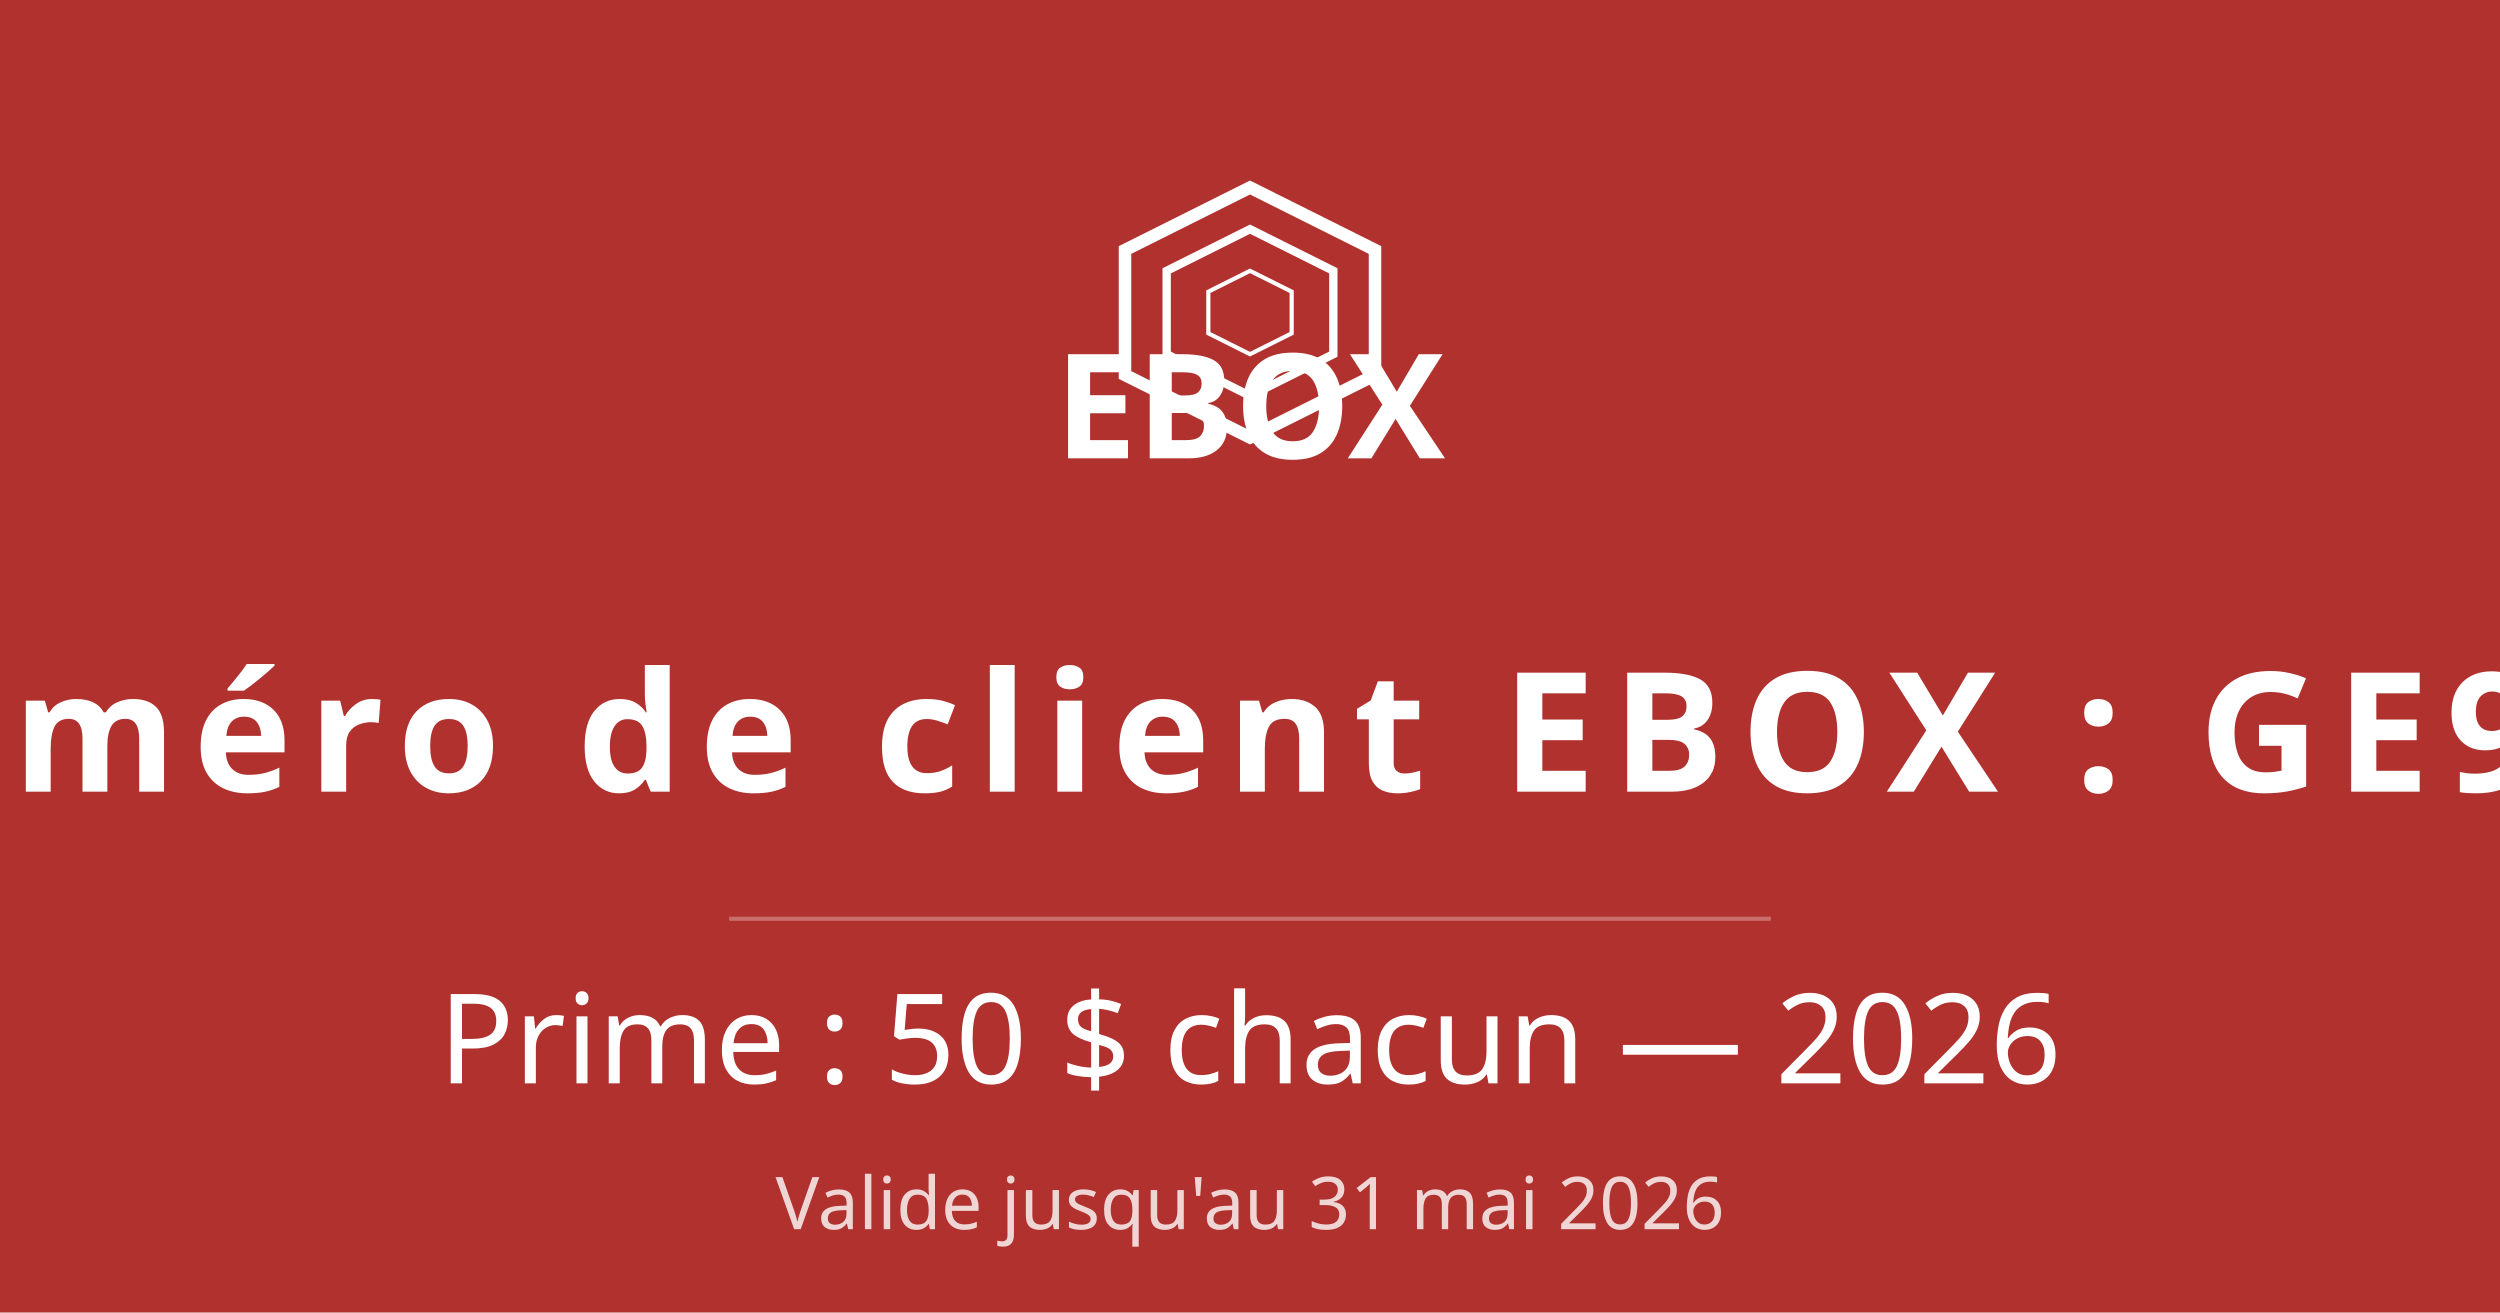
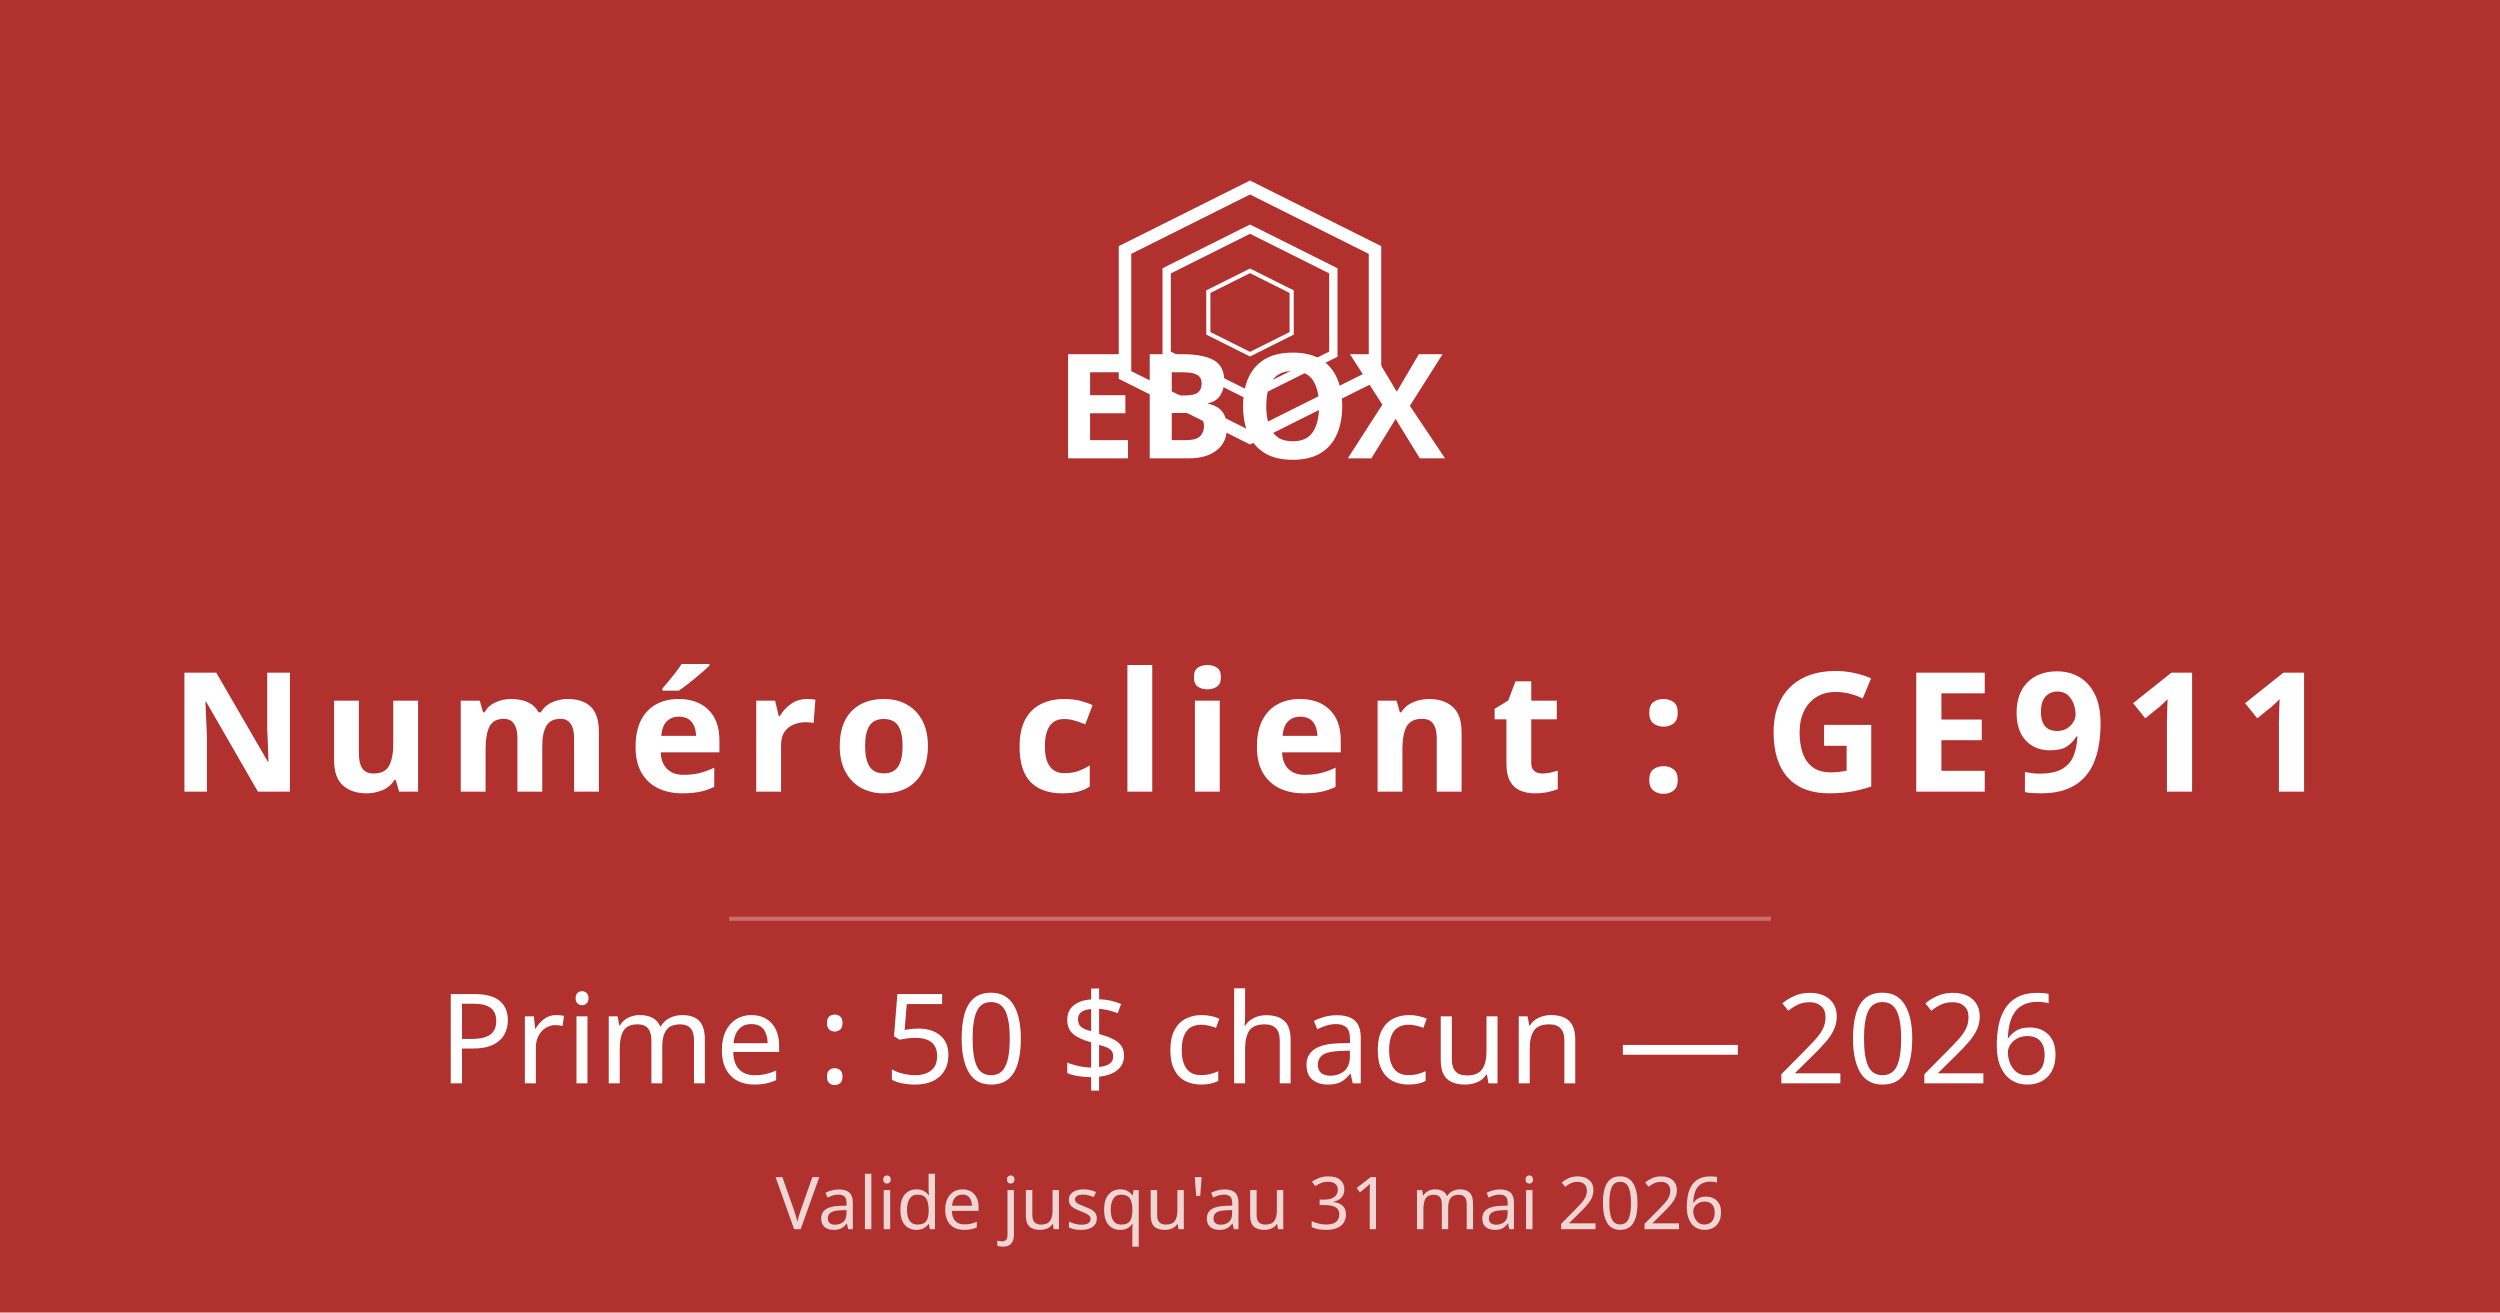
<svg xmlns="http://www.w3.org/2000/svg" width="1200" height="630">
  <rect width="100%" height="100%" fill="#b0312d" />
  <g fill="white" font-family="sans-serif" text-anchor="middle">
    <g transform="translate(600, 150)">
      <path d="M-60 -30 L-60 30 L0 60 L60 30 L60 -30 L0 -60 Z" fill="none" stroke="white" stroke-width="6" />
      <path d="M-40 -20 L-40 20 L0 40 L40 20 L40 -20 L0 -40 Z" fill="none" stroke="white" stroke-width="4" />
      <path d="M-20 -10 L-20 10 L0 20 L20 10 L20 -10 L0 -20 Z" fill="none" stroke="white" stroke-width="2" />
    </g>
    <text x="600" y="220" font-size="70" font-weight="bold">EBOX</text>
-     <text x="600" y="380" font-size="80" font-weight="900" letter-spacing="0.1em">Numéro de client EBOX : GE911</text>
+     <text x="600" y="380" font-size="80" font-weight="900" letter-spacing="0.1em">Numéro client : GE911</text>
    <rect x="350" y="440" width="500" height="2" fill="white" fill-opacity="0.3" />
    <text x="600" y="520" font-size="60" font-weight="500">Prime : 50 $ chacun — 2026</text>
    <text x="600" y="590" font-size="35" font-weight="400" fill-opacity="0.8">Valide jusqu'au 31 mai 2026</text>
  </g>
</svg>
